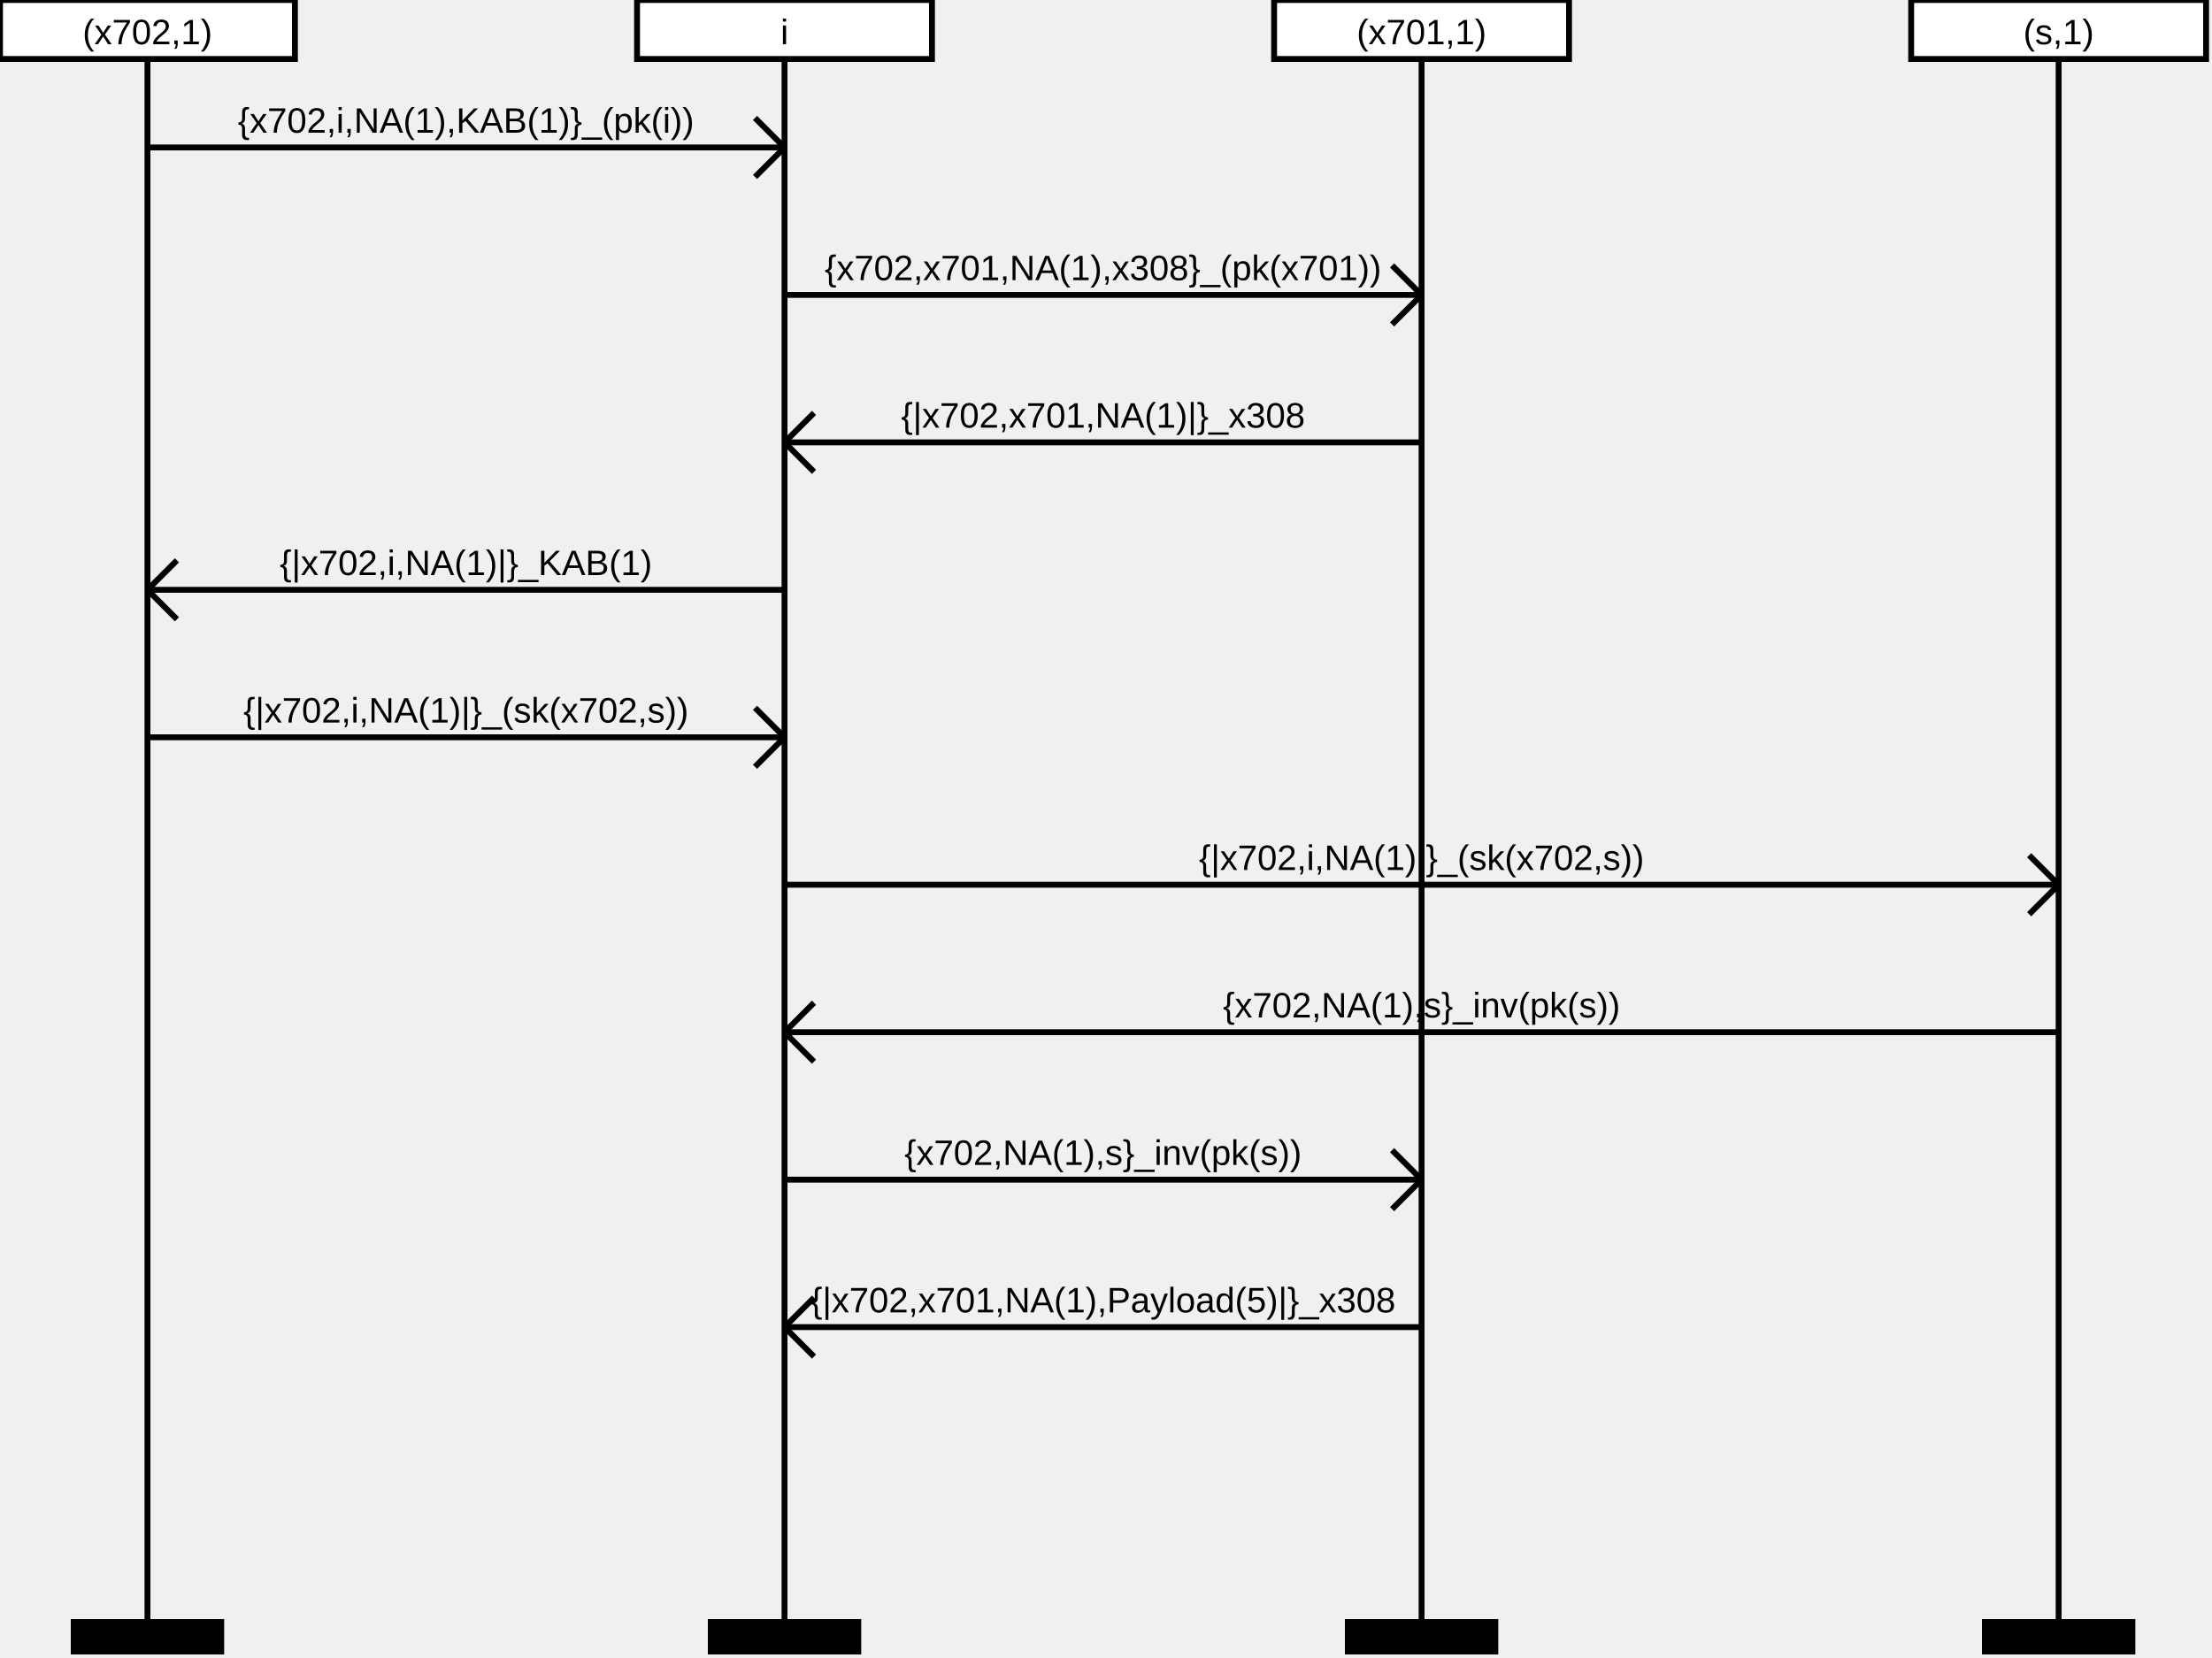
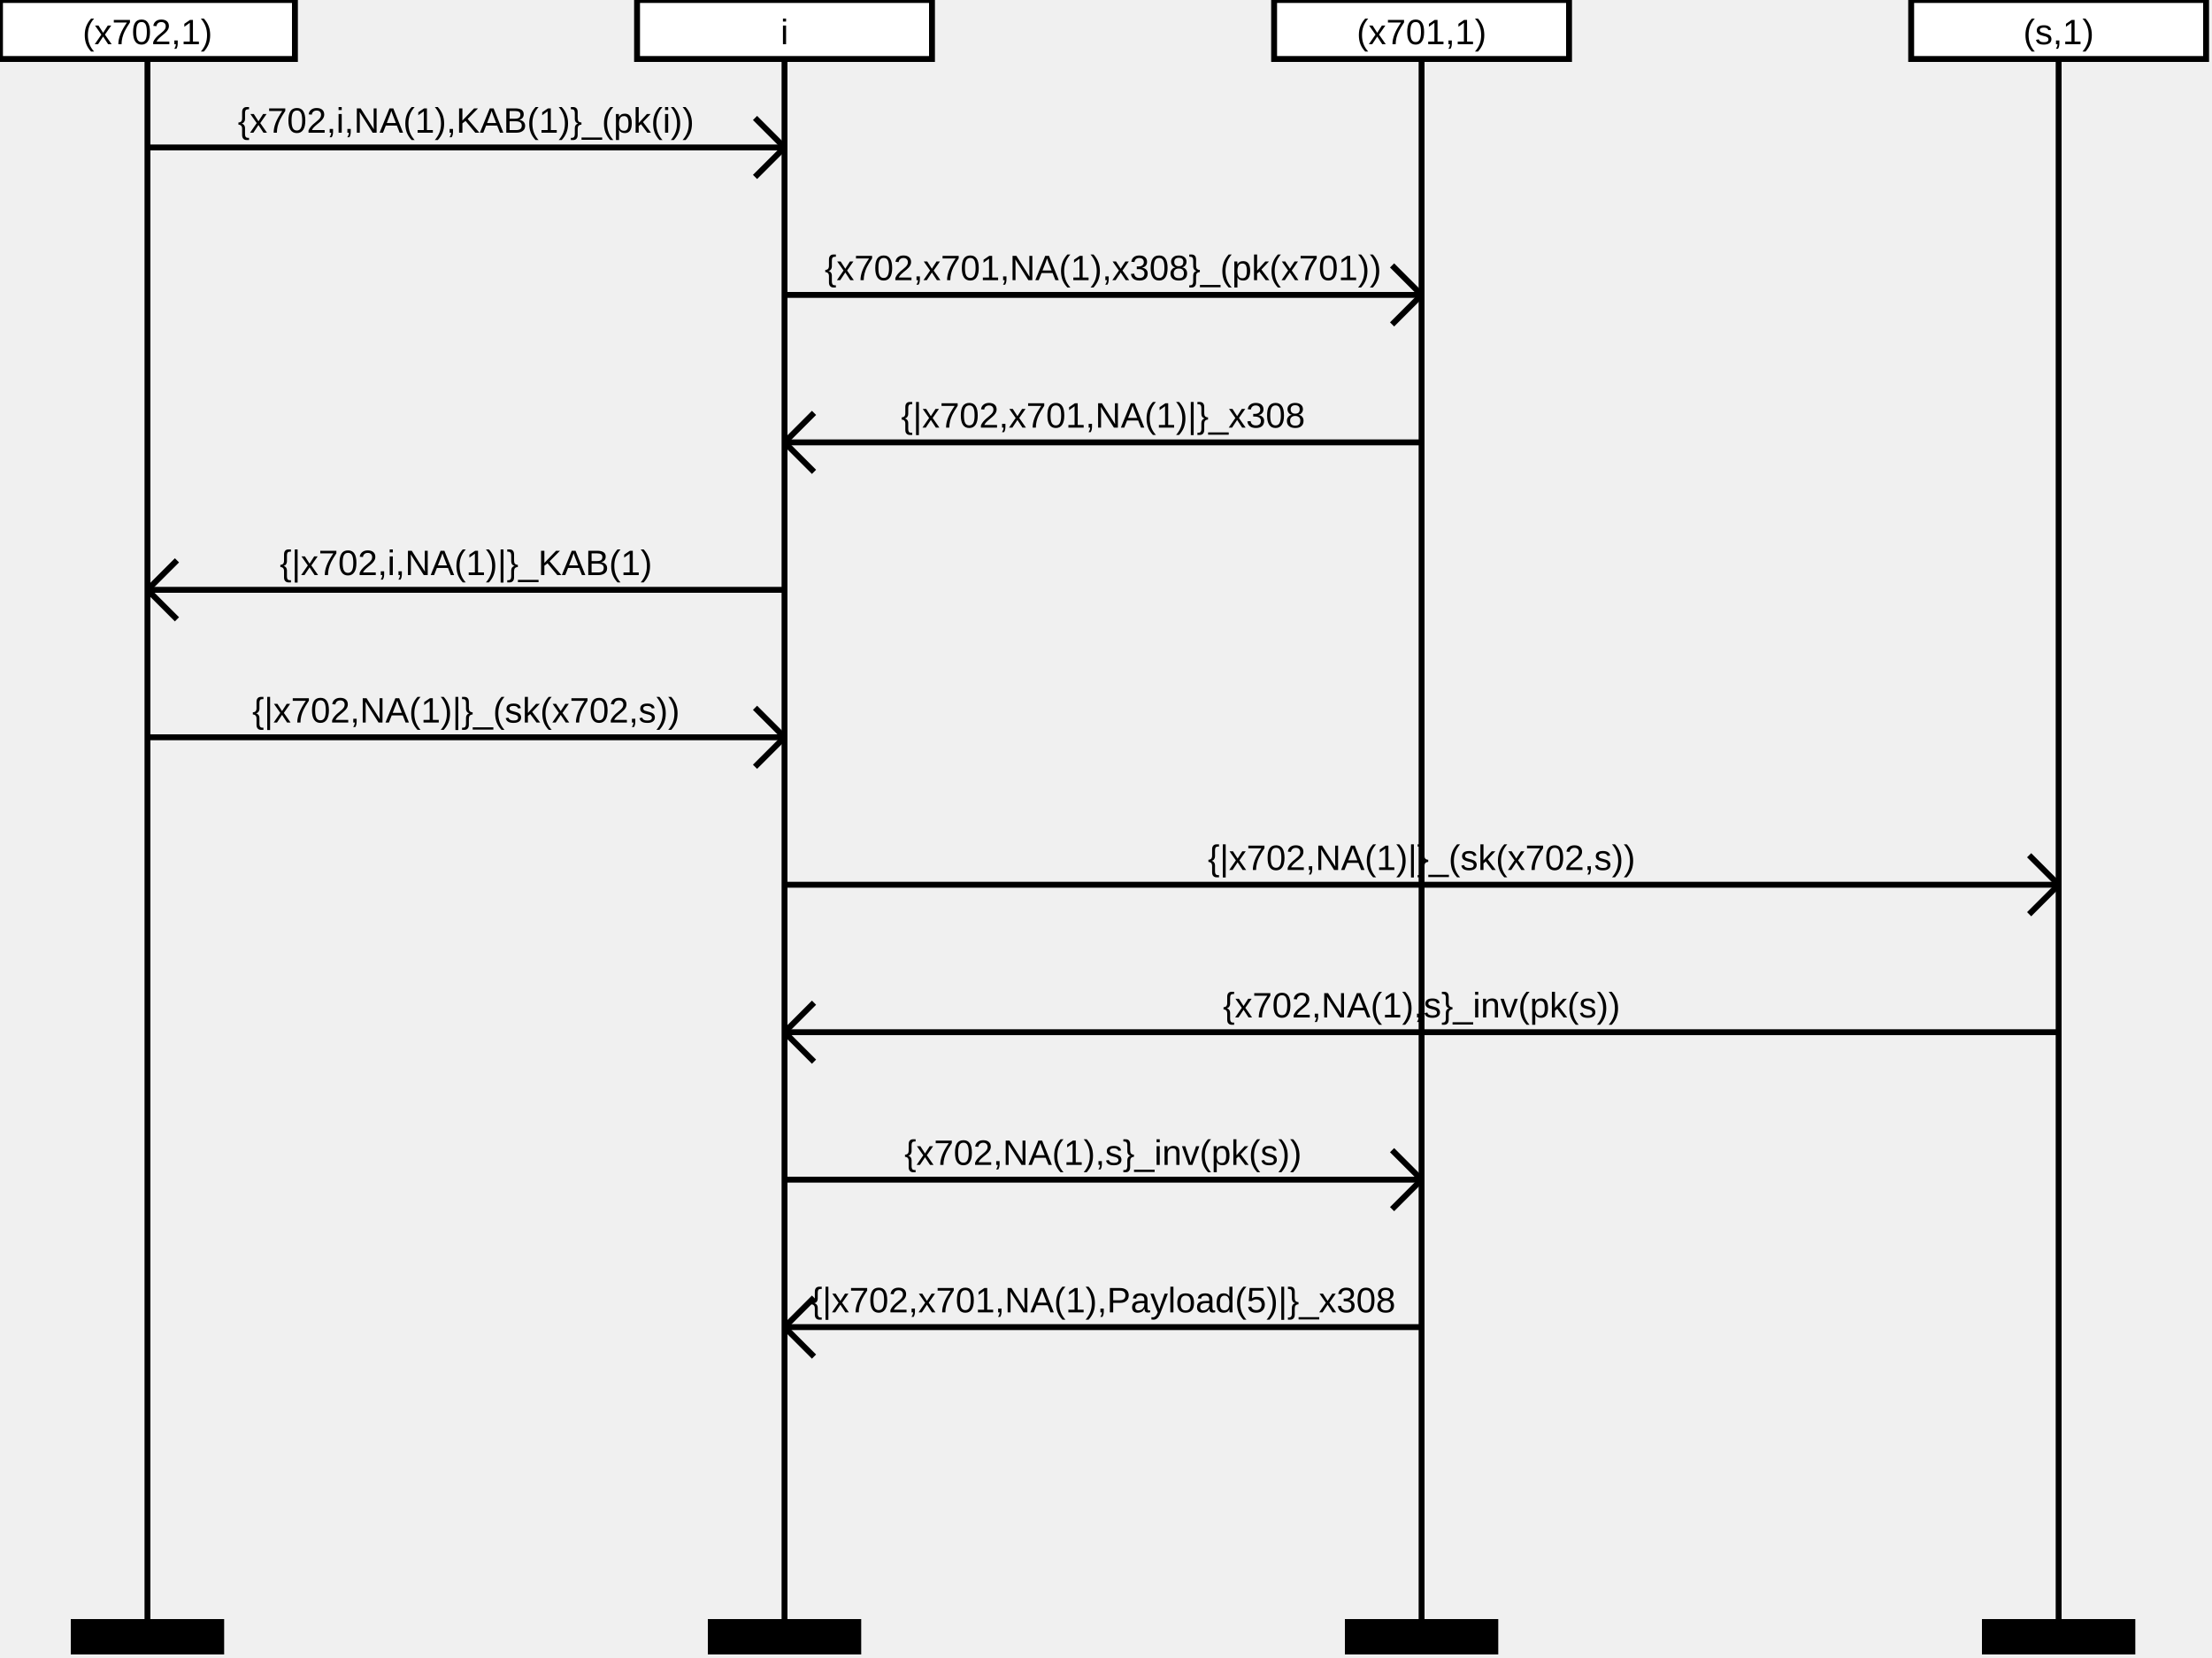
<svg xmlns="http://www.w3.org/2000/svg" version="1.1">
  <rect x="0" y="0" width="100" height="20" style="fill:white;stroke:black;stroke-width:2" />
  <text x="50" y="15" text-anchor="middle" style="font-family: Arial, Helvetica, sans-serif">
(x702,1)</text>
  <line x1="50" y1="20" x2="50" y2="550" style="stroke:black;stroke-width:2" />
  <rect x="25" y="550" width="50" height="10" style="fill:black;stroke:black;stroke-width:2" />
  <rect x="216" y="0" width="100" height="20" style="fill:white;stroke:black;stroke-width:2" />
  <text x="266" y="15" text-anchor="middle" style="font-family: Arial, Helvetica, sans-serif">
i</text>
  <line x1="266" y1="20" x2="266" y2="550" style="stroke:black;stroke-width:2" />
  <rect x="241" y="550" width="50" height="10" style="fill:black;stroke:black;stroke-width:2" />
  <rect x="432" y="0" width="100" height="20" style="fill:white;stroke:black;stroke-width:2" />
  <text x="482" y="15" text-anchor="middle" style="font-family: Arial, Helvetica, sans-serif">
(x701,1)</text>
  <line x1="482" y1="20" x2="482" y2="550" style="stroke:black;stroke-width:2" />
  <rect x="457" y="550" width="50" height="10" style="fill:black;stroke:black;stroke-width:2" />
  <rect x="648" y="0" width="100" height="20" style="fill:white;stroke:black;stroke-width:2" />
  <text x="698" y="15" text-anchor="middle" style="font-family: Arial, Helvetica, sans-serif">
(s,1)</text>
  <line x1="698" y1="20" x2="698" y2="550" style="stroke:black;stroke-width:2" />
  <rect x="673" y="550" width="50" height="10" style="fill:black;stroke:black;stroke-width:2" />
  <line x1="50.0" y1="50" x2="266.0" y2="50" style="stroke:black;stroke-width:2" />
  <line x1="256.0" y1="40" x2="266.0" y2="50" style="stroke:black;stroke-width:2" />
  <line x1="256.0" y1="60" x2="266.0" y2="50" style="stroke:black;stroke-width:2" />
  <text x="158.0" y="45" text-anchor="middle" style="font-family: Arial, Helvetica, sans-serif"> {x702,i,NA(1),KAB(1)}_(pk(i))</text>
  <line x1="266.0" y1="100" x2="482.0" y2="100" style="stroke:black;stroke-width:2" />
  <line x1="472.0" y1="90" x2="482.0" y2="100" style="stroke:black;stroke-width:2" />
  <line x1="472.0" y1="110" x2="482.0" y2="100" style="stroke:black;stroke-width:2" />
  <text x="374.0" y="95" text-anchor="middle" style="font-family: Arial, Helvetica, sans-serif"> {x702,x701,NA(1),x308}_(pk(x701))</text>
  <line x1="266.0" y1="150" x2="482.0" y2="150" style="stroke:black;stroke-width:2" />
  <line x1="276.0" y1="140" x2="266.0" y2="150" style="stroke:black;stroke-width:2" />
  <line x1="276.0" y1="160" x2="266.0" y2="150" style="stroke:black;stroke-width:2" />
  <text x="374.0" y="145" text-anchor="middle" style="font-family: Arial, Helvetica, sans-serif"> {|x702,x701,NA(1)|}_x308</text>
  <line x1="50.0" y1="200" x2="266.0" y2="200" style="stroke:black;stroke-width:2" />
  <line x1="60.0" y1="190" x2="50.0" y2="200" style="stroke:black;stroke-width:2" />
  <line x1="60.0" y1="210" x2="50.0" y2="200" style="stroke:black;stroke-width:2" />
  <text x="158.0" y="195" text-anchor="middle" style="font-family: Arial, Helvetica, sans-serif"> {|x702,i,NA(1)|}_KAB(1)</text>
  <line x1="50.0" y1="250" x2="266.0" y2="250" style="stroke:black;stroke-width:2" />
  <line x1="256.0" y1="240" x2="266.0" y2="250" style="stroke:black;stroke-width:2" />
  <line x1="256.0" y1="260" x2="266.0" y2="250" style="stroke:black;stroke-width:2" />
-   <text x="158.0" y="245" text-anchor="middle" style="font-family: Arial, Helvetica, sans-serif"> {|x702,i,NA(1)|}_(sk(x702,s))</text>
+   <text x="158.0" y="245" text-anchor="middle" style="font-family: Arial, Helvetica, sans-serif"> {|x702,NA(1)|}_(sk(x702,s))</text>
  <line x1="266.0" y1="300" x2="698.0" y2="300" style="stroke:black;stroke-width:2" />
  <line x1="688.0" y1="290" x2="698.0" y2="300" style="stroke:black;stroke-width:2" />
  <line x1="688.0" y1="310" x2="698.0" y2="300" style="stroke:black;stroke-width:2" />
-   <text x="482.0" y="295" text-anchor="middle" style="font-family: Arial, Helvetica, sans-serif"> {|x702,i,NA(1)|}_(sk(x702,s))</text>
+   <text x="482.0" y="295" text-anchor="middle" style="font-family: Arial, Helvetica, sans-serif"> {|x702,NA(1)|}_(sk(x702,s))</text>
  <line x1="266.0" y1="350" x2="698.0" y2="350" style="stroke:black;stroke-width:2" />
  <line x1="276.0" y1="340" x2="266.0" y2="350" style="stroke:black;stroke-width:2" />
  <line x1="276.0" y1="360" x2="266.0" y2="350" style="stroke:black;stroke-width:2" />
  <text x="482.0" y="345" text-anchor="middle" style="font-family: Arial, Helvetica, sans-serif"> {x702,NA(1),s}_inv(pk(s))</text>
  <line x1="266.0" y1="400" x2="482.0" y2="400" style="stroke:black;stroke-width:2" />
  <line x1="472.0" y1="390" x2="482.0" y2="400" style="stroke:black;stroke-width:2" />
  <line x1="472.0" y1="410" x2="482.0" y2="400" style="stroke:black;stroke-width:2" />
  <text x="374.0" y="395" text-anchor="middle" style="font-family: Arial, Helvetica, sans-serif"> {x702,NA(1),s}_inv(pk(s))</text>
  <line x1="266.0" y1="450" x2="482.0" y2="450" style="stroke:black;stroke-width:2" />
  <line x1="276.0" y1="440" x2="266.0" y2="450" style="stroke:black;stroke-width:2" />
  <line x1="276.0" y1="460" x2="266.0" y2="450" style="stroke:black;stroke-width:2" />
  <text x="374.0" y="445" text-anchor="middle" style="font-family: Arial, Helvetica, sans-serif"> {|x702,x701,NA(1),Payload(5)|}_x308</text>
</svg>
